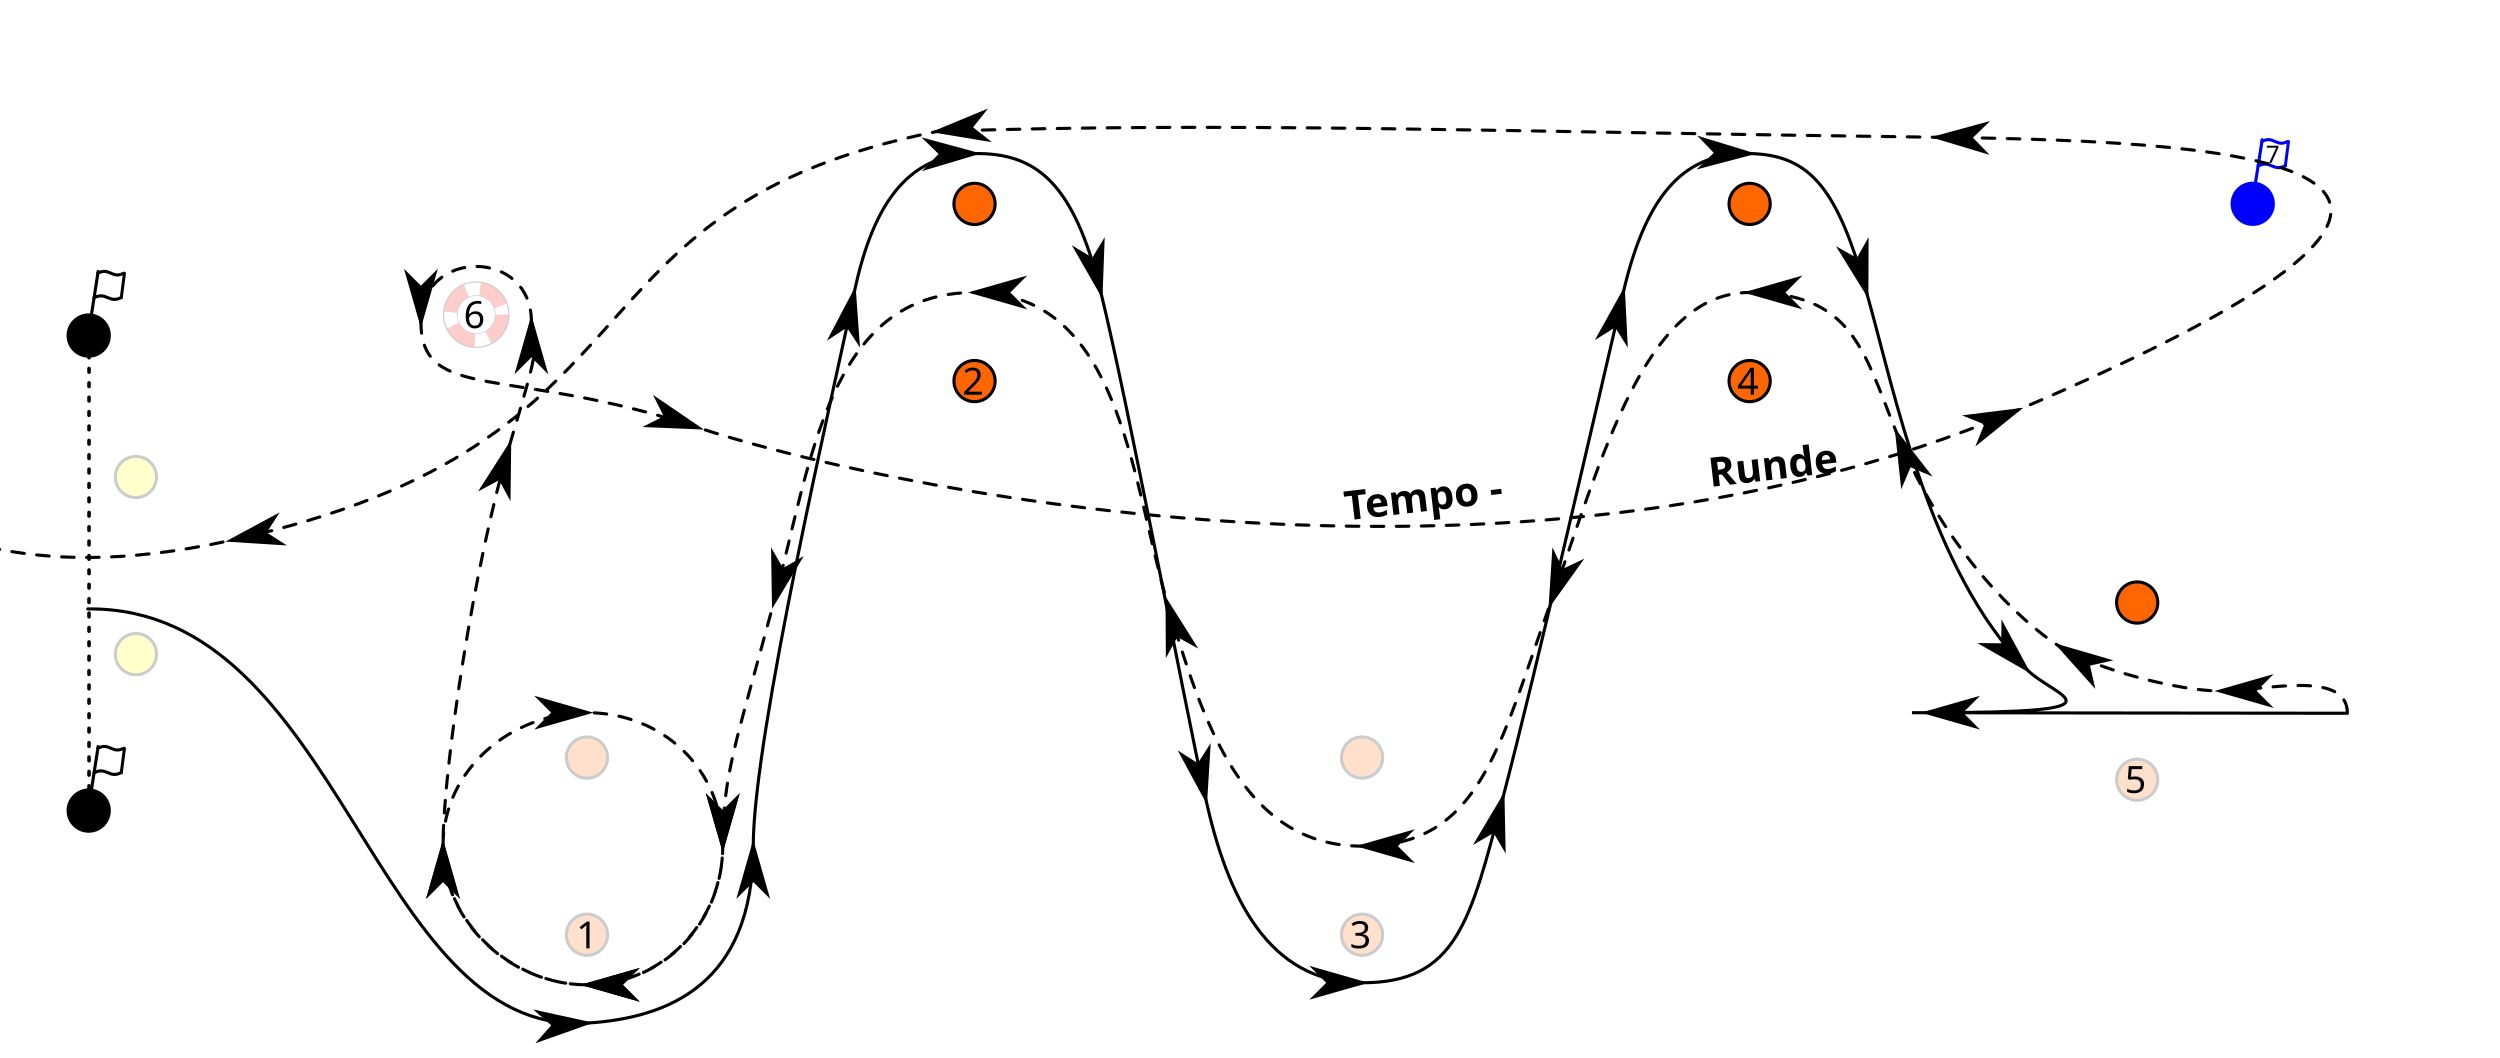
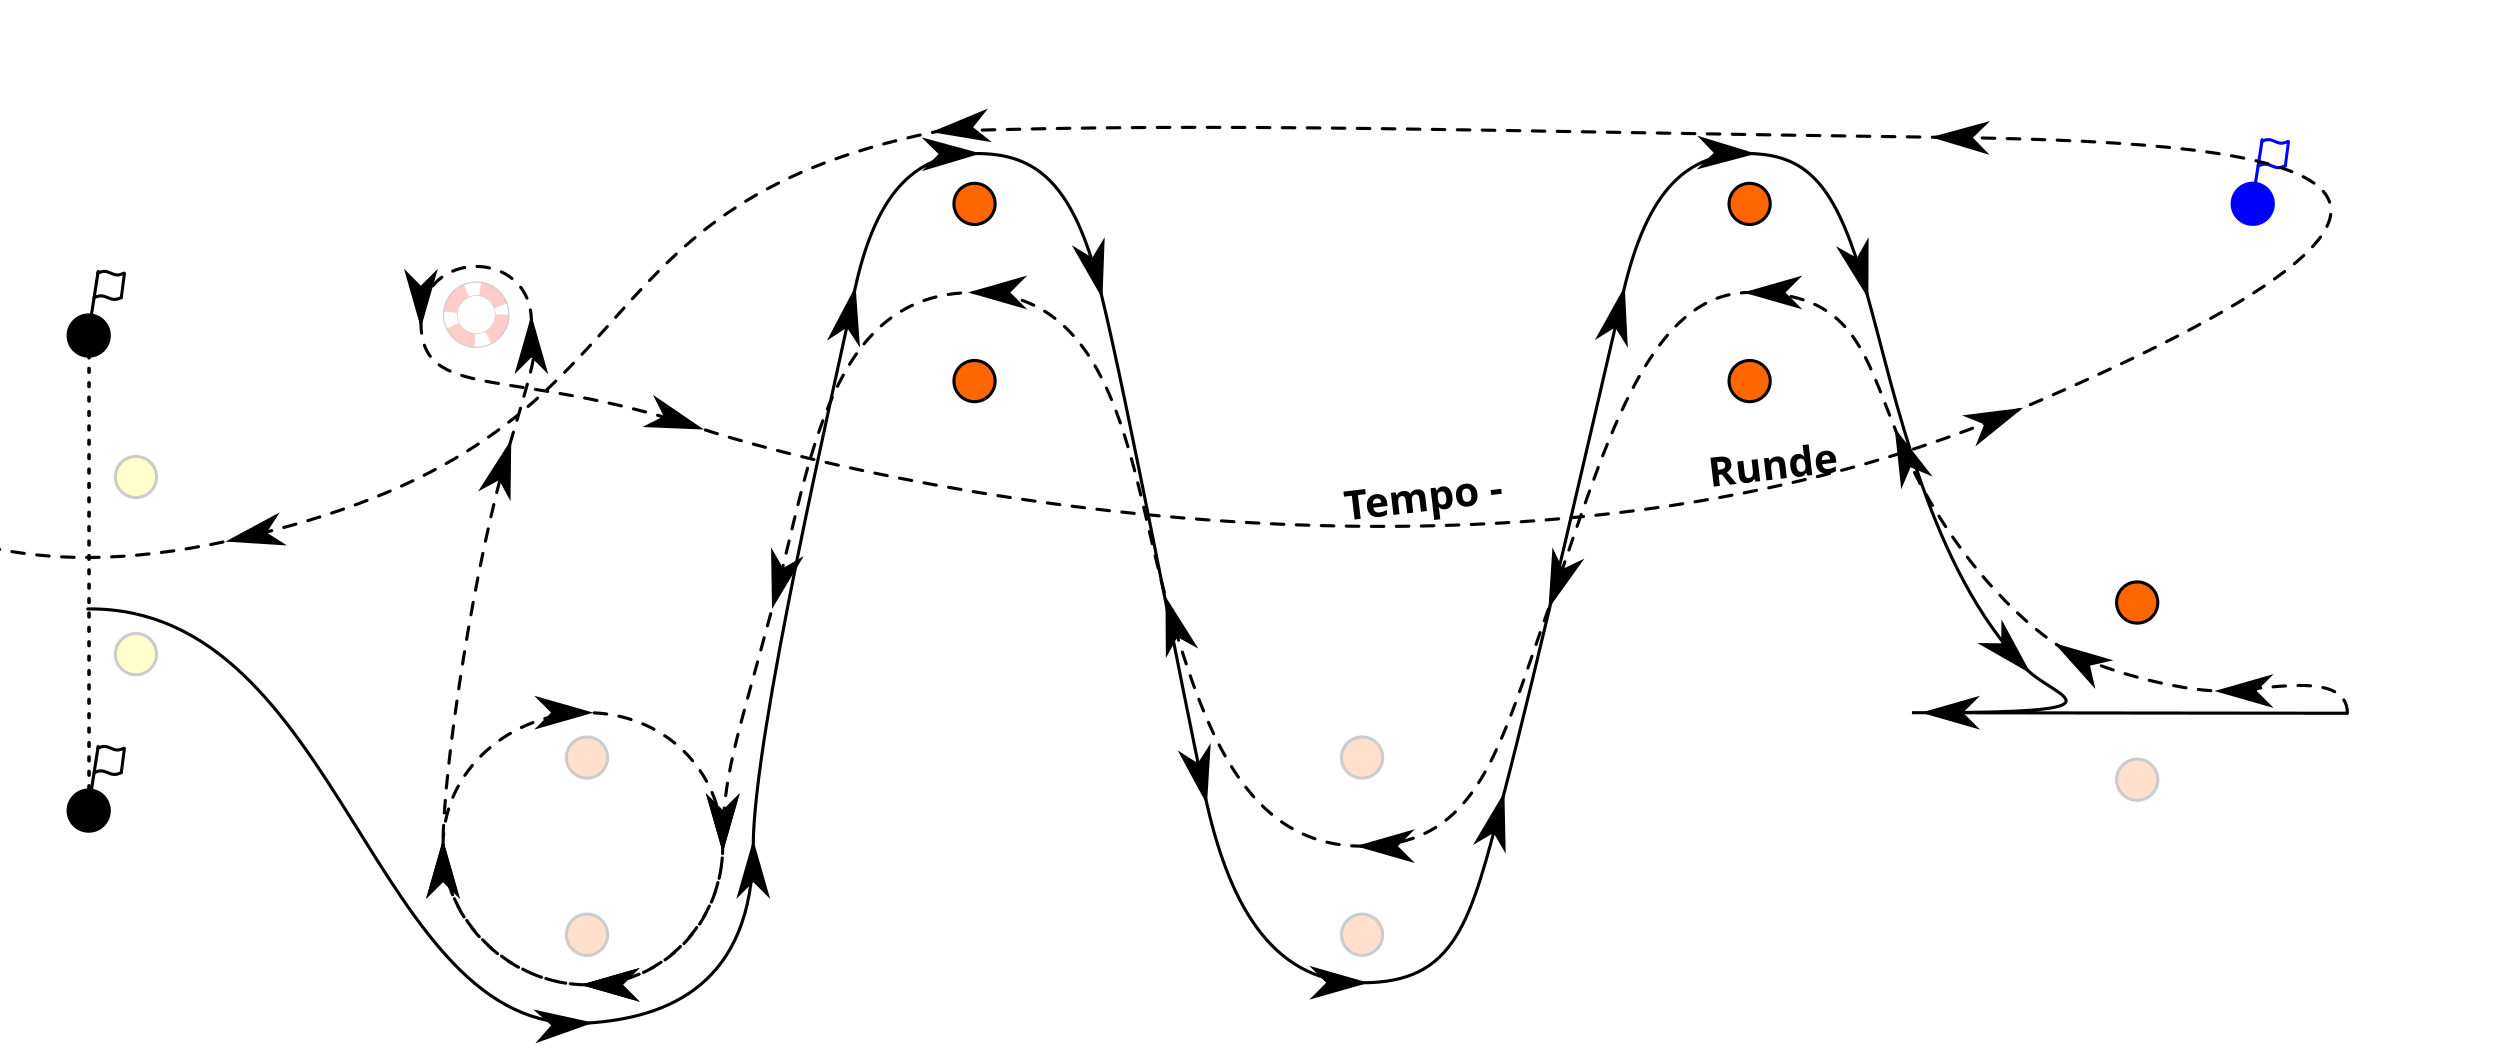
<svg xmlns="http://www.w3.org/2000/svg" version="1.0" id="svg3641" height="360.829" width="853.326" style="enable-background:new" xml:space="preserve">
  <defs id="arrows">
    <marker id="RazorWire" refX="0" refY="0" orient="auto" style="overflow:visible">
      <path id="path5527" style="fill:#34ff00;fill-opacity:1;fill-rule:evenodd;stroke:#34ff00;stroke-width:0.085pt;stroke-opacity:1" d="M 0.019,-0.632 V 0.595 L -6.621,2.568 H 9.113 L 2.979,0.595 V -0.632 L 9.166,-2.472 H -6.594 Z" />
    </marker>
    <marker orient="auto" refY="0" refX="0" id="Scissors" style="overflow:visible">
      <path id="schere" d="M 9.696,-3.847 C 8.661,-5.095 6.794,-5.052 5.4,-4.515 l -8.76,3.283 c -2.548,-1.394 -5.065,-0.995 -5.065,-1.673 0,-0.53 0.487,-0.414 0.414,-1.795 -0.07,-1.326 -1.454,-2.307 -2.763,-2.22 -1.309,-0.008 -2.666,0.995 -2.678,2.379 -0.098,1.393 1.074,2.688 2.461,2.779 1.624,0.242 4.499,-0.742 5.848,1.676 C -6.148,1.766 -7.931,1.771 -9.543,1.679 -10.882,1.602 -12.489,1.985 -13.128,3.301 c -0.617,1.261 -0.012,3.056 1.405,3.442 1.43,0.525 3.393,-0.138 3.733,-1.782 0.262,-1.267 -0.635,-1.862 -0.291,-2.322 0.26,-0.347 1.91,-0.146 4.85,-1.466 L 6.055,4.515 C 7.253,4.85 8.718,4.839 9.78,3.66 L -0.055,-0.057 Z M -9.832,-5.874 c 1.381,0.771 1.268,2.862 -0.167,3.268 -1.298,0.452 -2.956,-0.81 -2.542,-2.216 0.242,-1.154 1.764,-1.579 2.709,-1.052 z m 0.06,8.552 c 1.441,0.532 1.196,2.97 -0.269,3.298 -0.972,0.337 -2.361,-0.148 -2.459,-1.293 -0.189,-1.392 1.446,-2.65 2.728,-2.005 z" style="fill:#34ff00;fill-opacity:1;stroke:#34ff00;stroke-width:1.067;stroke-opacity:1" />
    </marker>
    <marker orient="auto" refY="0" refX="0" id="Legs" style="overflow:visible">
      <g id="g5494" transform="scale(-0.7)" style="fill:#34ff00;fill-opacity:1;stroke:#34ff00;stroke-opacity:1">
        <g id="g5496" transform="matrix(0,-1,-1,0,22.0892,22.73484)" style="fill:#34ff00;fill-opacity:1;stroke:#34ff00;stroke-opacity:1">
          <path id="path5498" d="m 22.636,22.054 c -7.371,5.036 -2.618,7.047 -6.23,14.339" style="fill:#34ff00;fill-opacity:1;fill-rule:evenodd;stroke:#34ff00;stroke-width:1.067pt;stroke-opacity:1" />
          <path id="path5500" d="m 22.825,21.918 c -1.451,8.904 3.772,9.355 4.805,14.747" style="fill:#34ff00;fill-opacity:1;fill-rule:evenodd;stroke:#34ff00;stroke-width:1.067pt;stroke-opacity:1" />
        </g>
        <path id="path5502" d="m -15.029,-7.181 -0.984,4.313 4.227,-1.305 z" style="fill:#34ff00;fill-opacity:1;fill-rule:evenodd;stroke:#34ff00;stroke-width:1.067pt;stroke-opacity:1" />
        <path id="path5504" d="m -16.23,4.861 1.999,3.946 2.418,-3.704 z" style="fill:#34ff00;fill-opacity:1;fill-rule:evenodd;stroke:#34ff00;stroke-width:1.067pt;stroke-opacity:1" />
      </g>
    </marker>
    <linearGradient id="linearGradient5477">
      <stop style="stop-color:#57e307;stop-opacity:1;" offset="0" id="stop5479" />
    </linearGradient>
    <marker style="overflow:visible" id="Arrow1Lend" refX="0" refY="0" orient="auto">
      <path style="fill-rule:evenodd;stroke:#000000;stroke-width:0.853pt;marker-start:none" d="M -10.667,0 -14.933,4.267 0,0 -14.933,-4.267 Z" id="path3104" />
    </marker>
    <marker style="overflow:visible" id="Arrow1Lstart" refX="0" refY="0" orient="auto">
      <path style="fill-rule:evenodd;stroke:#000000;stroke-width:0.853pt;marker-start:none" d="M 10.667,0 14.933,-4.267 0,0 14.933,4.267 Z" id="path3282" />
    </marker>
    <marker style="overflow:visible" id="Arrow1Lstart-7" refX="0" refY="0" orient="auto">
      <path style="fill-rule:evenodd;stroke:#000000;stroke-width:0.853pt;marker-start:none" d="M 10.667,0 14.933,-4.267 0,0 14.933,4.267 Z" id="path3282-4" />
    </marker>
    <marker style="overflow:visible" id="Arrow1Lend-6" refX="0" refY="0" orient="auto">
      <path style="fill-rule:evenodd;stroke:#000000;stroke-width:0.853pt;marker-start:none" d="M -10.667,0 -14.933,4.267 0,0 -14.933,-4.267 Z" id="path3104-0" />
    </marker>
  </defs>
  <g transform="translate(-215.4445,-435.3955)" style="display:inline" id="Parcours">
    <defs id="defs2076" />
    <g id="g1" />
    <g id="layer6" style="display:inline">
      <g transform="translate(18.94796,85.04597)" id="Zeitnahme" style="display:inline">
        <g id="g13156" transform="translate(-177.6378,-94.48819)">
          <path style="fill:#000000;fill-opacity:1;stroke:#000000;stroke-width:1.762" d="m 411.087,559.37 c 0,-3.685 -2.986,-6.678 -6.678,-6.678 -3.683,0 -6.678,2.987 -6.678,6.678 0,3.685 2.987,6.678 6.678,6.678 3.685,0 6.678,-2.987 6.678,-6.678 z" id="Zeit_oben" />
        </g>
        <g id="g13172" transform="translate(-177.6378,67.66194)">
          <path style="fill:#000000;fill-opacity:1;stroke:#000000;stroke-width:1.762" d="m 411.087,559.37 c 0,-3.685 -2.986,-6.678 -6.678,-6.678 -3.683,0 -6.678,2.987 -6.678,6.678 0,3.685 2.987,6.678 6.678,6.678 3.685,0 6.678,-2.987 6.678,-6.678 z" id="Zeit_unten" />
        </g>
        <path style="fill:none;stroke:#000000;stroke-width:1.228;stroke-linecap:round;stroke-linejoin:miter;stroke-miterlimit:4;stroke-dasharray:1.228, 3.684;stroke-dashoffset:0;stroke-opacity:1" d="m 226.886,466.315 c 0,23.379 0,46.759 0,70.138 0,19.991 0,67.885 0,87.271" id="path14169" />
      </g>
      <g transform="translate(113.4362,157.2769)" id="Tor1" opacity="0.2" style="display:inline;fill:#ff6600">
        <path style="fill:#ff6600;stroke:#000000;stroke-width:1.056" d="m 309.393,536.693 c 0,-3.883 -3.149,-7.032 -7.031,-7.032 -3.881,0 -7.031,3.148 -7.031,7.032 0,3.883 3.15,7.031 7.031,7.031 3.882,0 7.031,-3.147 7.031,-7.031 z" id="Tor1_innen" />
        <path style="fill:#ff6600;stroke:#000000;stroke-width:1.056" d="m 309.393,597.166 c 0,-3.883 -3.149,-7.032 -7.031,-7.032 -3.881,0 -7.031,3.148 -7.031,7.032 0,3.883 3.15,7.031 7.031,7.031 3.882,0 7.031,-3.147 7.031,-7.031 z" id="Tor1_aussen" />
      </g>
      <g transform="translate(226.8221,-31.69941)" id="Tor2" style="display:inline;fill:#ff6600">
        <path style="fill:#ff6600;stroke:#000000;stroke-width:1.056" d="m 328.291,536.693 c 0,-3.883 -3.149,-7.032 -7.031,-7.032 -3.881,0 -7.031,3.148 -7.031,7.032 0,3.883 3.15,7.031 7.031,7.031 3.882,0 7.031,-3.147 7.031,-7.031 z" id="Tor2_aussen" />
        <path style="fill:#ff6600;stroke:#000000;stroke-width:1.056" d="m 328.291,597.166 c 0,-3.883 -3.149,-7.032 -7.031,-7.032 -3.881,0 -7.031,3.148 -7.031,7.032 0,3.883 3.15,7.031 7.031,7.031 3.882,0 7.031,-3.147 7.031,-7.031 z" id="Tor2_innen" />
      </g>
      <g transform="translate(340.2078,157.2769)" id="Tor3" opacity="0.2" style="display:inline;fill:#ff6600">
        <path style="fill:#ff6600;stroke:#000000;stroke-width:1.056" d="m 347.189,536.693 c 0,-3.883 -3.149,-7.032 -7.031,-7.032 -3.881,0 -7.031,3.148 -7.031,7.032 0,3.883 3.15,7.031 7.031,7.031 3.882,0 7.031,-3.147 7.031,-7.031 z" id="Tor3_innen" />
        <path style="fill:#ff6600;stroke:#000000;stroke-width:1.056" d="m 347.189,597.166 c 0,-3.883 -3.149,-7.032 -7.031,-7.032 -3.881,0 -7.031,3.148 -7.031,7.032 0,3.883 3.15,7.031 7.031,7.031 3.882,0 7.031,-3.147 7.031,-7.031 z" id="Tor3_aussen" />
      </g>
      <g transform="translate(453.5935,-31.69941)" id="Tor4" style="display:inline;fill:#ff6600">
        <path style="fill:#ff6600;stroke:#000000;stroke-width:1.056" d="m 366.086,536.693 c 0,-3.883 -3.149,-7.032 -7.031,-7.032 -3.881,0 -7.031,3.148 -7.031,7.032 0,3.883 3.15,7.031 7.031,7.031 3.882,0 7.031,-3.147 7.031,-7.031 z" id="Tor4_aussen" />
        <path style="fill:#ff6600;stroke:#000000;stroke-width:1.056" d="m 366.086,597.166 c 0,-3.883 -3.149,-7.032 -7.031,-7.032 -3.881,0 -7.031,3.148 -7.031,7.032 0,3.883 3.15,7.031 7.031,7.031 3.882,0 7.031,-3.147 7.031,-7.031 z" id="Tor4_innen" />
      </g>
      <g transform="translate(566.9793,104.3635)" id="Tor5" style="display:inline;fill:#ff6600">
        <path style="fill:#ff6600;stroke:#000000;stroke-width:1.056" d="m 384.984,536.693 c 0,-3.883 -3.149,-7.032 -7.031,-7.032 -3.881,0 -7.031,3.148 -7.031,7.032 0,3.883 3.15,7.031 7.031,7.031 3.882,0 7.031,-3.147 7.031,-7.031 z" id="Tor5_oben" />
        <path style="fill:#ff6600;stroke:#000000;stroke-width:1.056" d="m 384.984,597.166 c 0,-3.883 -3.149,-7.032 -7.031,-7.032 -3.881,0 -7.031,3.148 -7.031,7.032 0,3.883 3.15,7.031 7.031,7.031 3.882,0 7.031,-3.147 7.031,-7.031 z" id="Tor5_unten" opacity="0.2" />
      </g>
      <g transform="translate(18.94796,138.3793)" id="Schikane" opacity="0.2" style="display:inline">
        <g style="fill:none" id="Ring">
          <ellipse id="path8826" style="fill:none;stroke:#ff0000;stroke-width:4.821;stroke-linecap:butt;stroke-linejoin:round;stroke-miterlimit:4;stroke-dasharray:9.643, 4.821;stroke-dashoffset:0;stroke-opacity:1" cx="359.055" cy="404.409" rx="8.928" ry="8.928" />
          <ellipse style="display:inline;fill:none;stroke:#000000;stroke-width:0.229;stroke-linecap:round;stroke-linejoin:round;stroke-miterlimit:4;stroke-dasharray:none;stroke-dashoffset:0;stroke-opacity:1" id="path3620" cx="359.055" cy="404.409" rx="6.5" ry="6.5" />
          <ellipse style="display:inline;fill:none;stroke:#000000;stroke-width:0.393;stroke-linecap:round;stroke-linejoin:round;stroke-miterlimit:4;stroke-dasharray:none;stroke-dashoffset:0;stroke-opacity:1" id="path2733" cx="359.055" cy="404.409" rx="11.142" ry="11.142" />
        </g>
      </g>
      <g transform="translate(-40.52031,61.51377)" id="StartZiel" opacity="0.2" style="display:inline">
        <path style="fill:#ffff00;stroke:#000000;stroke-width:1.056" d="m 309.393,536.693 c 0,-3.883 -3.149,-7.032 -7.031,-7.032 -3.881,0 -7.031,3.148 -7.031,7.032 0,3.883 3.15,7.031 7.031,7.031 3.882,0 7.031,-3.147 7.031,-7.031 z" id="StartZiel_oben" />
        <path style="fill:#ffff00;stroke:#000000;stroke-width:1.056" d="m 309.393,597.166 c 0,-3.883 -3.149,-7.032 -7.031,-7.032 -3.881,0 -7.031,3.148 -7.031,7.032 0,3.883 3.15,7.031 7.031,7.031 3.882,0 7.031,-3.147 7.031,-7.031 z" id="StartZiel_unten" />
      </g>
    </g>
  </g>
  <g transform="translate(-215.4445,-435.3955)" style="display:inline" id="ParcoursLabel">
    <defs id="defs2832" />
    <g id="g3113" style="display:inline">
-       <text xml:space="preserve" style="font-style:normal;font-weight:normal;font-size:12.8px;line-height:0%;font-family:'Arial Black';display:inline;fill:#000000;fill-opacity:1;stroke:none;stroke-width:1.067" x="373.691" y="547.37" id="Nummer_Schikane">
+       <text xml:space="preserve" style="font-style:normal;font-weight:normal;font-size:12.8px;line-height:0%;font-family:'Arial Black';display:inline;fill:#000000;fill-opacity:1;stroke:none;stroke-width:1.067" x="373.691" y="547.37" id="Nummer_Schikane" opacity="0">
        <tspan id="tspan3032" x="373.691" y="547.37" style="font-size:12.8px;line-height:1.25;stroke-width:1.067">6</tspan>
      </text>
-       <text xml:space="preserve" style="font-style:normal;font-weight:normal;font-size:12.8px;line-height:0%;font-family:'Arial Black';display:inline;fill:#000000;fill-opacity:1;stroke:none;stroke-width:1.067" x="412.13" y="759.102" id="Nummer_Tor1">
+       <text xml:space="preserve" style="font-style:normal;font-weight:normal;font-size:12.8px;line-height:0%;font-family:'Arial Black';display:inline;fill:#000000;fill-opacity:1;stroke:none;stroke-width:1.067" x="412.13" y="759.102" id="Nummer_Tor1" opacity="0">
        <tspan id="tspan3036" x="412.13" y="759.102" style="font-size:12.8px;line-height:1.25;stroke-width:1.067">1</tspan>
      </text>
-       <text xml:space="preserve" style="font-style:normal;font-weight:normal;font-size:12.8px;line-height:0%;font-family:'Arial Black';display:inline;fill:#000000;fill-opacity:1;stroke:none;stroke-width:1.067" x="808.383" y="570.125" id="Nummer_Tor4">
+       <text xml:space="preserve" style="font-style:normal;font-weight:normal;font-size:12.8px;line-height:0%;font-family:'Arial Black';display:inline;fill:#000000;fill-opacity:1;stroke:none;stroke-width:1.067" x="808.383" y="570.125" id="Nummer_Tor4" opacity="0">
        <tspan id="tspan3040" x="808.383" y="570.125" style="font-size:12.8px;line-height:1.25;stroke-width:1.067">4</tspan>
      </text>
-       <text xml:space="preserve" style="font-style:normal;font-weight:normal;font-size:12.8px;line-height:0%;font-family:'Arial Black';display:inline;fill:#000000;fill-opacity:1;stroke:none;stroke-width:1.067" x="940.704" y="706.032" id="Nummer_Tor5">
+       <text xml:space="preserve" style="font-style:normal;font-weight:normal;font-size:12.8px;line-height:0%;font-family:'Arial Black';display:inline;fill:#000000;fill-opacity:1;stroke:none;stroke-width:1.067" x="940.704" y="706.032" id="Nummer_Tor5" opacity="0">
        <tspan id="tspan3044" x="940.704" y="706.032" style="font-size:12.8px;line-height:1.25;stroke-width:1.067">5</tspan>
      </text>
-       <text xml:space="preserve" style="font-style:normal;font-weight:normal;font-size:12.8px;line-height:0%;font-family:'Arial Black';display:inline;fill:#000000;fill-opacity:1;stroke:none;stroke-width:1.067" x="676.131" y="759.024" id="Nummer_Tor3">
+       <text xml:space="preserve" style="font-style:normal;font-weight:normal;font-size:12.8px;line-height:0%;font-family:'Arial Black';display:inline;fill:#000000;fill-opacity:1;stroke:none;stroke-width:1.067" x="676.131" y="759.024" id="Nummer_Tor3" opacity="0">
        <tspan id="tspan3048" x="676.131" y="759.024" style="font-size:12.8px;line-height:1.25;stroke-width:1.067">3</tspan>
      </text>
      <g transform="translate(579.9631,-35.51099)" id="Speedboje_oben" style="display:inline">
        <path id="path3052" d="m 411.087,540.472 c 0,-3.685 -2.986,-6.678 -6.678,-6.678 -3.683,0 -6.678,2.987 -6.678,6.678 0,3.685 2.987,6.678 6.678,6.678 3.685,0 6.678,-2.987 6.678,-6.678 z" style="fill:#0000ff;fill-opacity:1;stroke:#0000ff;stroke-width:1.762" />
        <g style="stroke:#0000ff" id="g3062">
          <path id="path3054" d="m 407.511,519.18 c 0.372,-0.161 0.745,-0.325 1.117,-0.438 0.372,-0.114 0.744,-0.181 1.117,-0.181 0.372,0 0.744,0.063 1.117,0.181 0.372,0.113 0.744,0.273 1.116,0.438 0.369,0.16 0.745,0.321 1.117,0.434 0.369,0.114 0.745,0.181 1.117,0.181 0.368,0 0.745,-0.064 1.117,-0.181 0.368,-0.113 0.744,-0.274 1.117,-0.434" style="fill:none;stroke:#0000ff;stroke-width:1.052;stroke-linecap:round;stroke-linejoin:round" />
          <path id="path3056" d="m 407.643,518.601 -2.7,17.3 v 0.258 0" style="fill:none;stroke:#0000ff;stroke-width:1.067;stroke-linecap:round;stroke-linejoin:round" />
          <path id="path3058" d="m 406.246,527.522 c 0.384,-0.158 0.775,-0.317 1.163,-0.429 0.383,-0.113 0.775,-0.179 1.163,-0.179 0.383,0 0.774,0.062 1.163,0.179 0.387,0.112 0.774,0.271 1.163,0.429 0.387,0.159 0.774,0.317 1.162,0.433 0.388,0.109 0.775,0.175 1.163,0.175 0.388,0 0.775,-0.062 1.163,-0.175 0.387,-0.112 0.775,-0.271 1.163,-0.433" style="fill:none;stroke:#0000ff;stroke-width:1.067;stroke-linecap:round;stroke-linejoin:round" />
          <path id="path3060" d="m 416.604,519.31 -1.039,7.969 v 0.12 0" style="fill:none;stroke:#0000ff;stroke-width:1.024;stroke-linecap:round" />
        </g>
-         <text xml:space="preserve" style="font-style:normal;font-weight:normal;font-size:12.8px;line-height:0%;font-family:'Arial Black';fill:#000000;fill-opacity:1;stroke:none;stroke-width:1.067" x="408.873" y="526.543" id="Nummer_Speedboje_oben">
+         <text xml:space="preserve" style="font-style:normal;font-weight:normal;font-size:12.8px;line-height:0%;font-family:'Arial Black';fill:#000000;fill-opacity:1;stroke:none;stroke-width:1.067" x="408.873" y="526.543" id="Nummer_Speedboje_oben" opacity="0">
          <tspan id="tspan3064" x="408.873" y="526.543" style="font-size:8.242px;line-height:1.25;stroke-width:1.067">7</tspan>
        </text>
      </g>
-       <text xml:space="preserve" style="font-style:normal;font-weight:normal;font-size:12.8px;line-height:0%;font-family:'Arial Black';display:inline;fill:#000000;fill-opacity:1;stroke:none;stroke-width:1.067" x="543.926" y="570.125" id="Nummer_Tor2">
+       <text xml:space="preserve" style="font-style:normal;font-weight:normal;font-size:12.8px;line-height:0%;font-family:'Arial Black';display:inline;fill:#000000;fill-opacity:1;stroke:none;stroke-width:1.067" x="543.926" y="570.125" id="Nummer_Tor2" opacity="0">
        <tspan id="tspan3088" x="543.926" y="570.125" style="font-size:12.8px;line-height:1.25;stroke-width:1.067">2</tspan>
      </text>
      <g id="Zeit_oben_Flagge">
        <path id="path3092" d="m 248.821,528.636 c 0.372,-0.161 0.745,-0.325 1.117,-0.438 0.372,-0.114 0.744,-0.181 1.117,-0.181 0.372,0 0.744,0.063 1.117,0.181 0.372,0.113 0.744,0.273 1.116,0.438 0.369,0.16 0.745,0.321 1.117,0.434 0.369,0.114 0.745,0.181 1.117,0.181 0.368,0 0.745,-0.064 1.117,-0.181 0.368,-0.113 0.744,-0.274 1.117,-0.434" style="display:inline;fill:none;stroke:#000000;stroke-width:1.052;stroke-linecap:round;stroke-linejoin:round" />
        <path id="path3094" d="m 248.953,528.057 -2.7,17.3 v 0.258 0" style="display:inline;fill:none;stroke:#000000;stroke-width:1.067;stroke-linecap:round;stroke-linejoin:round" />
        <path id="path3096" d="m 247.556,536.977 c 0.384,-0.158 0.775,-0.317 1.163,-0.429 0.383,-0.113 0.775,-0.179 1.163,-0.179 0.383,0 0.774,0.062 1.163,0.179 0.387,0.112 0.774,0.271 1.163,0.429 0.387,0.159 0.774,0.317 1.162,0.433 0.388,0.109 0.775,0.175 1.163,0.175 0.388,0 0.775,-0.062 1.163,-0.175 0.387,-0.112 0.775,-0.271 1.163,-0.433" style="display:inline;fill:none;stroke:#000000;stroke-width:1.067;stroke-linecap:round;stroke-linejoin:round" />
        <path id="path3098" d="m 257.914,528.766 -1.039,7.969 v 0.12 0" style="display:inline;fill:none;stroke:#000000;stroke-width:1.024;stroke-linecap:round" />
      </g>
      <g id="Zeit_unten_Flagge">
        <path id="path3102" d="m 248.821,690.786 c 0.372,-0.161 0.745,-0.325 1.117,-0.438 0.372,-0.114 0.744,-0.181 1.117,-0.181 0.372,0 0.744,0.063 1.117,0.181 0.372,0.113 0.744,0.273 1.116,0.438 0.369,0.16 0.745,0.321 1.117,0.434 0.369,0.114 0.745,0.181 1.117,0.181 0.368,0 0.745,-0.064 1.117,-0.181 0.368,-0.113 0.744,-0.274 1.117,-0.434" style="display:inline;fill:none;stroke:#000000;stroke-width:1.052;stroke-linecap:round;stroke-linejoin:round" />
        <path id="path3105" d="m 248.953,690.207 -2.7,17.3 v 0.258 0" style="display:inline;fill:none;stroke:#000000;stroke-width:1.067;stroke-linecap:round;stroke-linejoin:round" />
        <path id="path3107" d="m 247.556,699.127 c 0.384,-0.158 0.775,-0.317 1.163,-0.429 0.383,-0.113 0.775,-0.179 1.163,-0.179 0.383,0 0.774,0.062 1.163,0.179 0.387,0.112 0.774,0.271 1.163,0.429 0.387,0.159 0.774,0.317 1.162,0.433 0.388,0.109 0.775,0.175 1.163,0.175 0.388,0 0.775,-0.062 1.163,-0.175 0.387,-0.112 0.775,-0.271 1.163,-0.433" style="display:inline;fill:none;stroke:#000000;stroke-width:1.067;stroke-linecap:round;stroke-linejoin:round" />
        <path id="path3109" d="m 257.914,690.916 -1.039,7.969 v 0.12 0" style="display:inline;fill:none;stroke:#000000;stroke-width:1.024;stroke-linecap:round" />
      </g>
    </g>
  </g>
  <g transform="translate(-215.4445,-435.3955)" style="display:inline" id="Klasse6">
    <text id="text3677" y="328.002" x="595.582" style="font-style:normal;font-weight:normal;font-size:12.8px;line-height:0%;font-family:Verdana;text-align:center;text-anchor:middle;display:inline;fill:#000000;fill-opacity:1;stroke:none;stroke-width:1.067" xml:space="preserve">
      <tspan style="font-weight:bold;font-size:38.4px;line-height:1.25;text-align:center;text-anchor:middle;stroke-width:1.067" y="328.002" x="595.582" id="tspan3679">DMYV-Jugend</tspan>
      <tspan id="tspan3681" style="font-weight:bold;font-size:38.4px;line-height:1.25;text-align:center;text-anchor:middle;stroke-width:1.067" y="376.002" x="595.582">Motorboot-Slalom</tspan>
      <tspan style="font-weight:bold;font-size:38.4px;line-height:1.25;text-align:center;text-anchor:middle;stroke-width:1.067" id="tspan3683" y="424.002" x="595.582">Klasse 6</tspan>
    </text>
    <g transform="rotate(-6.69396,2041.068,1305.541)" id="g2668" style="display:inline">
      <text xml:space="preserve" style="font-style:normal;font-weight:bold;font-size:12.8px;line-height:0%;font-family:Verdana;fill:#000000;fill-opacity:1;stroke:none;stroke-width:1.067" x="764.899" y="458.537" id="text2670">
        <tspan id="tspan2672" x="764.899" y="458.537" style="font-size:13.867px;line-height:1.25;stroke-width:1.067">Tempo -</tspan>
      </text>
      <text xml:space="preserve" style="font-style:normal;font-weight:bold;font-size:12.8px;line-height:0%;font-family:Verdana;fill:#000000;fill-opacity:1;stroke:none;stroke-width:1.067" x="889.699" y="461.668" id="text2674">
        <tspan id="tspan2676" x="889.699" y="461.668" style="font-size:13.867px;line-height:1.25;stroke-width:1.067">Runde</tspan>
      </text>
    </g>
    <text id="text2678" y="876.114" x="243.389" style="font-style:normal;font-weight:normal;font-size:12.8px;line-height:0%;font-family:Verdana;display:inline;fill:#000000;fill-opacity:1;stroke:none;stroke-width:1.067" xml:space="preserve">
      <tspan id="tspan2680" y="876.114" x="243.389" style="font-size:19.2px;line-height:1.25;stroke-width:1.067">Ablegen - Startlinie - in den Parcours, d.h. außen um die Tore 1 - 2 - 3 - 4 -</tspan>
      <tspan id="tspan2682" y="900.114" x="243.389" style="font-size:19.2px;line-height:1.25;stroke-width:1.067">rückwärts durch das Tor 5 - vorwärts wieder in den Parcours, d.h. durch die Tore</tspan>
      <tspan id="tspan2684" y="924.114" x="243.389" style="font-size:19.2px;line-height:1.25;stroke-width:1.067">4 - 3 - 2 - schnelle Umkreisung des Tores 1 (das Tor 1 bleibt an der Steuerbordseite!) -</tspan>
      <tspan id="tspan2686" y="948.114" x="243.389" style="font-size:19.2px;line-height:1.25;stroke-width:1.067">Schikane an der Tonne 6 - Temporunde: innen an den Toren 2 und 4, um die</tspan>
      <tspan id="tspan2688" y="972.114" x="243.389" style="font-size:19.2px;line-height:1.25;stroke-width:1.067">Tonne 7, außen an den Toren 4 und 2 vorbei - Ziellinie - anlegen.</tspan>
    </text>
    <path id="path2690" d="m 1016.681,678.851 c 0,0 -181.32,-0.198 -143.404,-0.198 71.653,0 43.372,-5.128 33.803,-14.92 -33.088,-33.861 -44.668,-93.599 -54.502,-128.504 -9.872,-35.04 -18.918,-47.015 -39.929,-47.416 -21.01,-0.401 -34.872,11.88 -43.129,47.416 -8.23,35.422 -29.987,130.291 -41.14,172.64 -11.118,42.214 -15.723,62.976 -48.015,62.976 -32.292,0 -46.073,-29.711 -53.419,-62.976 -7.37,-33.373 -26.464,-134.966 -35.736,-172.64 -9.241,-37.547 -22.025,-47.682 -43.159,-47.416 -21.135,0.266 -34.159,14.604 -41.026,47.416 -6.867,32.812 -34.478,151.155 -34.478,188.984 0,47.333 -29.176,58.689 -56.749,60.4 -73.66,4.572 -83.455,-142.282 -170.394,-141.372" style="display:inline;fill:none;stroke:#000000;stroke-width:1.067;stroke-linecap:round;stroke-linejoin:round;stroke-miterlimit:4;stroke-dashoffset:0;stroke-opacity:1;marker-start:none;marker-mid:url(#Arrow1Lstart);marker-end:none" />
    <path id="path2692" d="m 169.627,612.629 c 24.841,0 48.806,23.778 124.914,7.156 152.111,-33.376 108.144,-113.113 240.902,-139.543 99.633,-3.251 183.99,-9.2e-4 341.193,2.009 110.837,1.417 223.599,9.646 27.36,93.185 -175.497,74.709 -394.806,24.272 -450.382,5.884 -64.298,-21.273 -94.501,-8.297 -94.501,-36.17 0,-25.079 37.712,-25.079 37.712,0 0,15.274 4.503,2.236 -7.509,42.396 -12.012,40.159 -22.661,110.333 -22.663,136.631 -0.002,25.87 23.429,47.369 49.146,47.369 25.717,0 46.349,-21 46.349,-47.333 0,-26.333 -20.632,-45.56 -46.349,-45.56 -25.717,0 -49.143,19.227 -49.143,45.525 0,26.298 23.427,47.369 49.143,47.369 25.717,0 46.349,-21.463 46.349,-47.369 0,-24.334 4.44,-34.856 17.386,-83.061 12.807,-47.687 18.565,-105.888 68.518,-105.888 49.951,0 53.474,63.607 65.829,105.888 12.355,42.281 26.346,83.093 66.486,83.093 40.14,0 46.62,-33.374 64.356,-83.093 17.568,-49.246 32.096,-105.888 67.927,-105.888 35.298,0 38.862,19.997 50.33,48.31 16.312,40.274 42.763,64.531 55.497,72.541 12.734,8.01 40.856,15.184 55.013,15.184 13.99,0 43.19,-7.596 43.19,7.587" style="display:inline;fill:none;stroke:#000000;stroke-width:1.067;stroke-linecap:round;stroke-linejoin:round;stroke-miterlimit:4;stroke-dasharray:4.267, 4.267;stroke-dashoffset:0;stroke-opacity:1;marker-start:none;marker-mid:url(#Arrow1Lstart);marker-end:none" />
  </g>
  <g id="Export_Area" style="display:inline;opacity:1" transform="translate(-180.8124,-194.4877)">
    <g id="g2" />
    <g id="g3" />
  </g>
</svg>
